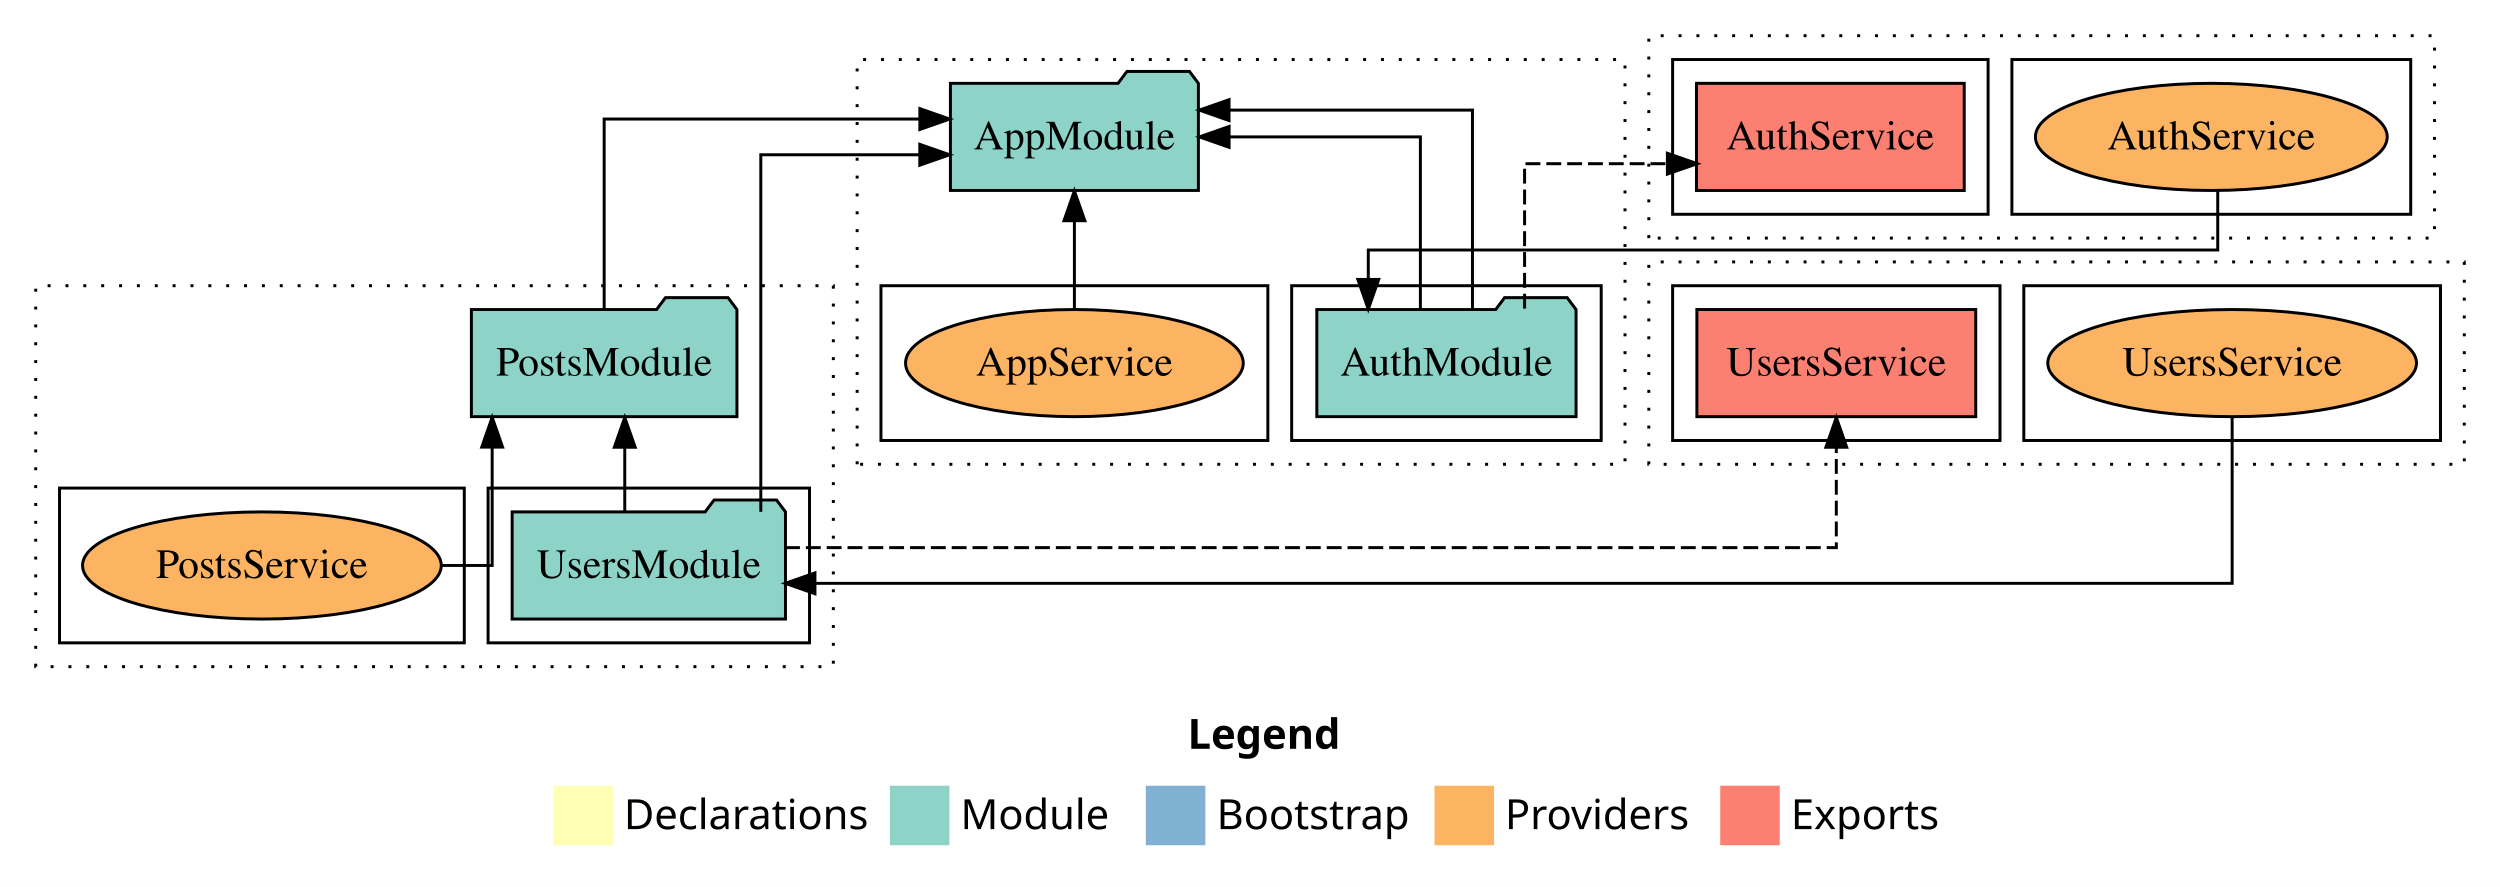
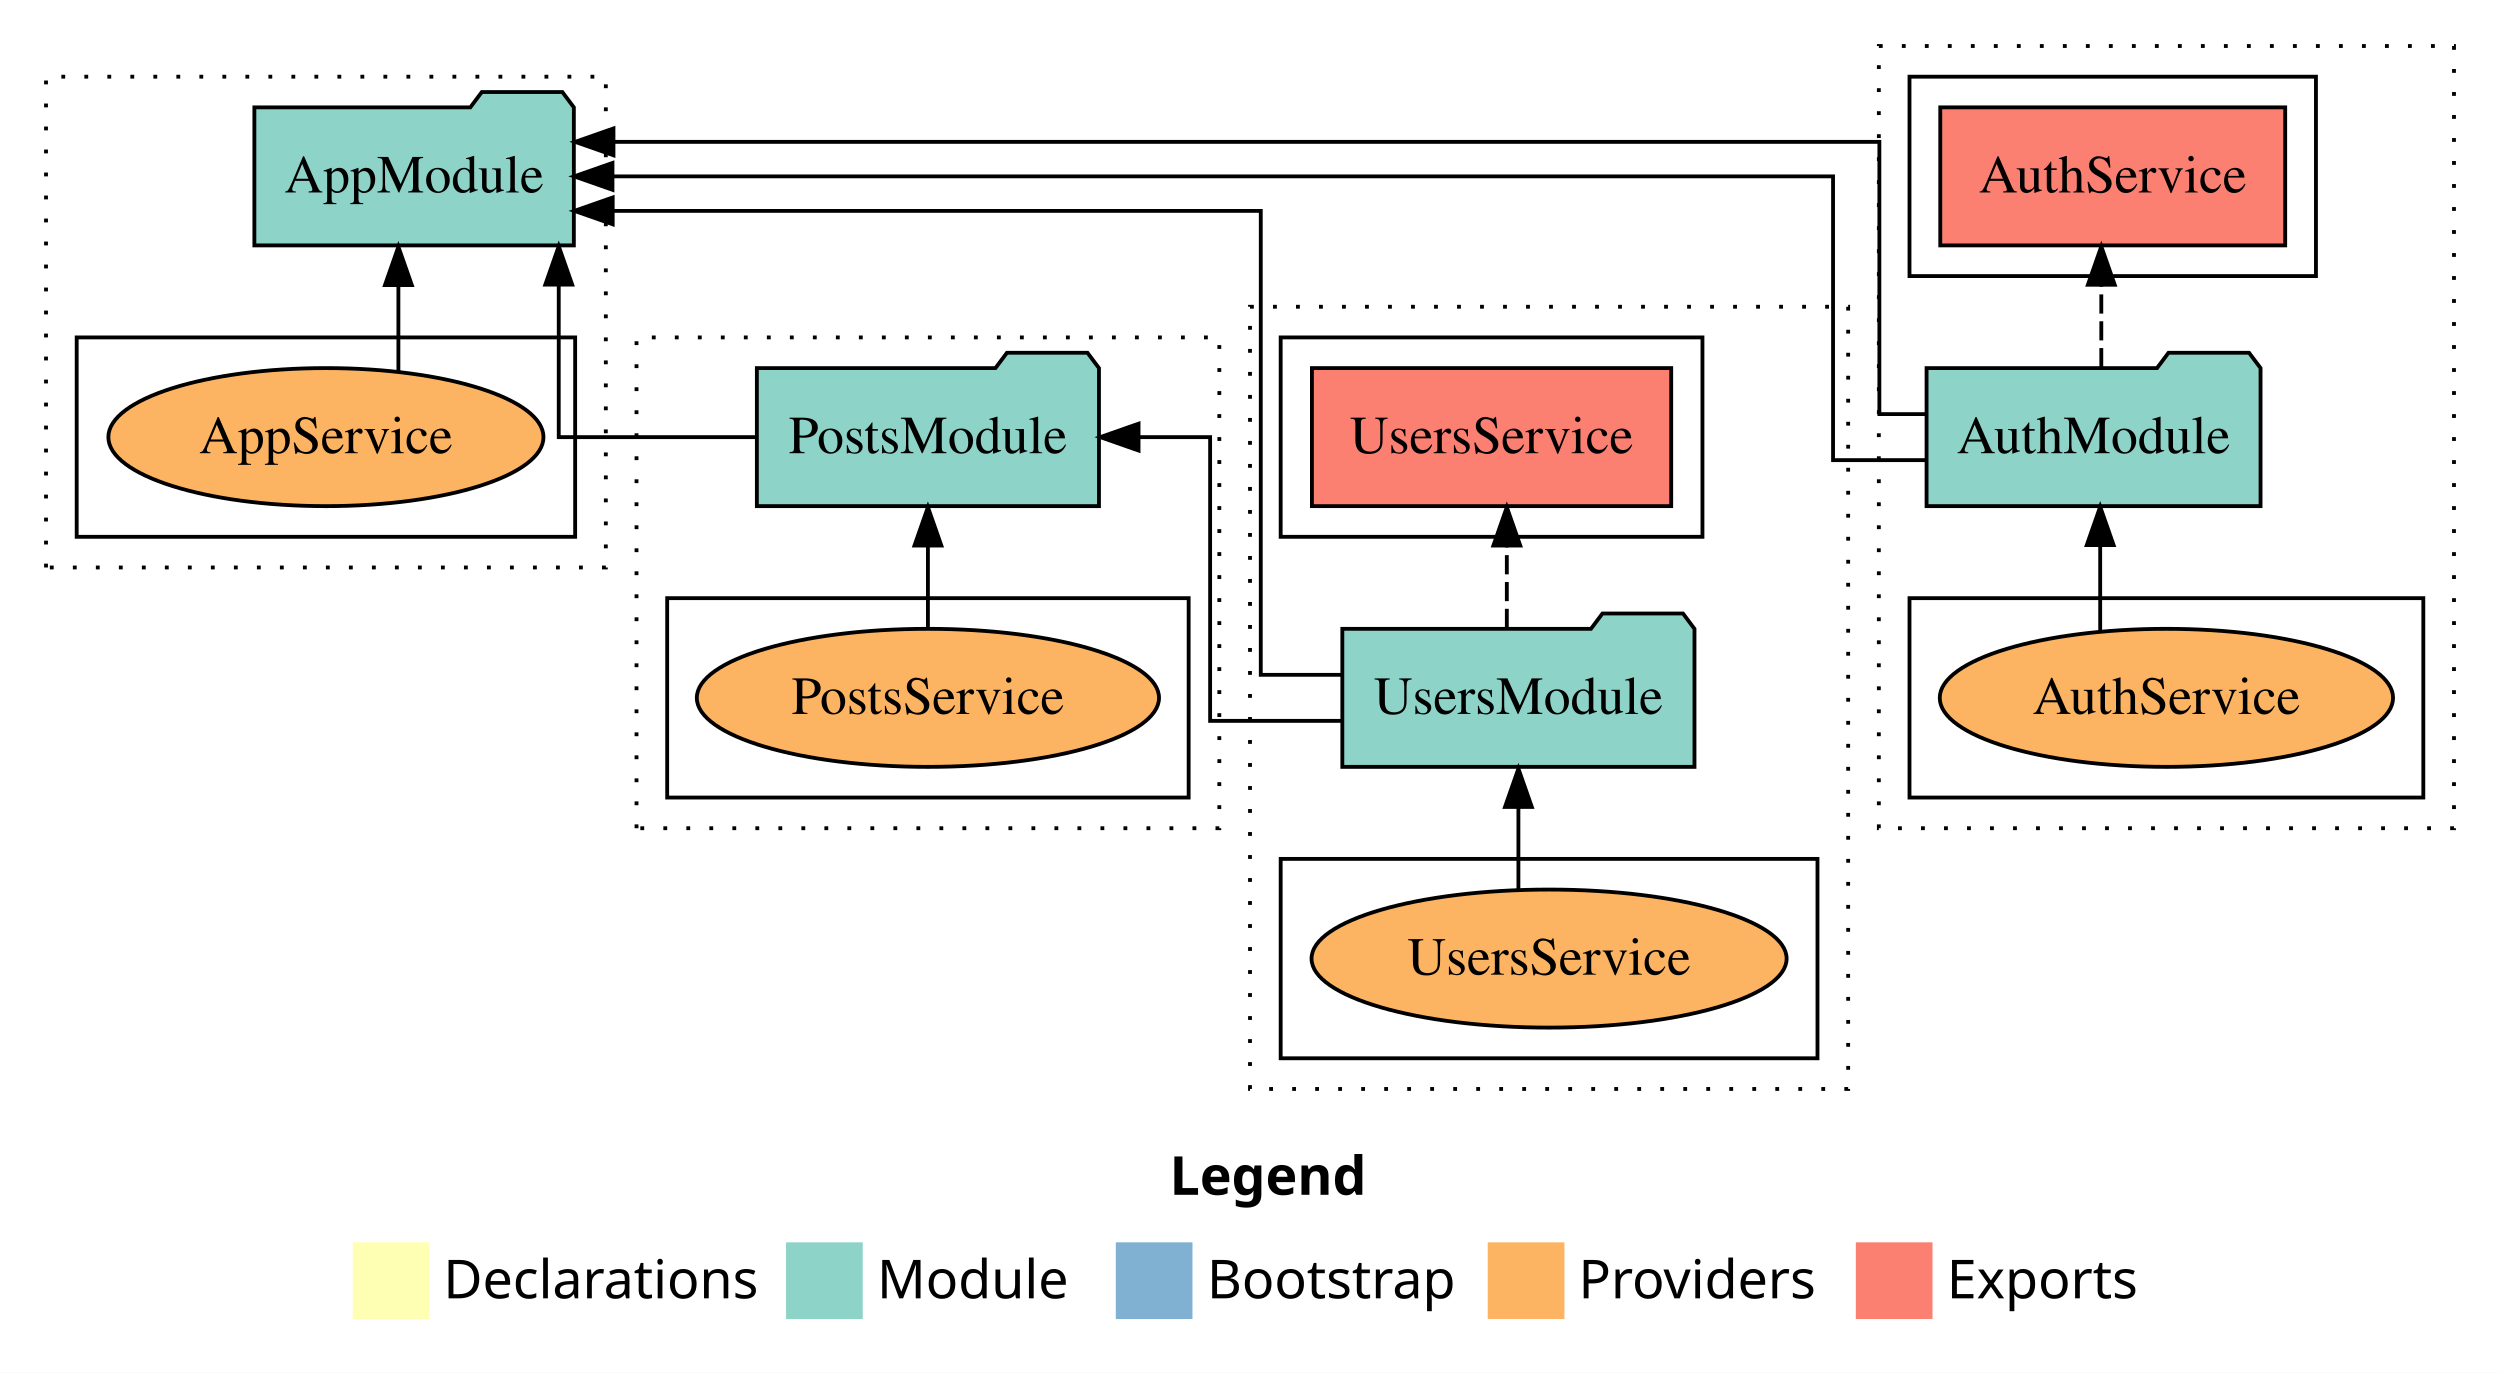
- <svg xmlns="http://www.w3.org/2000/svg" width="840pt" height="298pt" viewBox="0.00 0.00 840.00 298.00">
-   <g id="graph0" class="graph" transform="scale(1 1) rotate(0) translate(4 294)">
-     <polygon fill="white" stroke="transparent" points="-4,4 -4,-294 836,-294 836,4 -4,4" />
-     <text text-anchor="start" x="395.01" y="-42.4" font-family="Times-12" font-weight="bold" font-size="14.00">Legend</text>
-     <polygon fill="#ffffb3" stroke="transparent" points="182,-10 182,-30 202,-30 202,-10 182,-10" />
-     <text text-anchor="start" x="205.63" y="-15.4" font-family="Times-12" font-size="14.00">  Declarations</text>
-     <polygon fill="#8dd3c7" stroke="transparent" points="295,-10 295,-30 315,-30 315,-10 295,-10" />
-     <text text-anchor="start" x="318.73" y="-15.4" font-family="Times-12" font-size="14.00">  Module</text>
-     <polygon fill="#80b1d3" stroke="transparent" points="381,-10 381,-30 401,-30 401,-10 381,-10" />
-     <text text-anchor="start" x="404.78" y="-15.4" font-family="Times-12" font-size="14.00">  Bootstrap</text>
-     <polygon fill="#fdb462" stroke="transparent" points="478,-10 478,-30 498,-30 498,-10 478,-10" />
-     <text text-anchor="start" x="501.67" y="-15.4" font-family="Times-12" font-size="14.00">  Providers</text>
-     <polygon fill="#fb8072" stroke="transparent" points="574,-10 574,-30 594,-30 594,-10 574,-10" />
-     <text text-anchor="start" x="597.73" y="-15.4" font-family="Times-12" font-size="14.00">  Exports</text>
+ <svg xmlns="http://www.w3.org/2000/svg" width="652pt" height="358pt" viewBox="0.00 0.00 652.00 358.00">
+   <g id="graph0" class="graph" transform="scale(1 1) rotate(0) translate(4 354)">
+     <polygon fill="white" stroke="transparent" points="-4,4 -4,-354 648,-354 648,4 -4,4" />
+     <text text-anchor="start" x="301.01" y="-42.4" font-family="Times-12" font-weight="bold" font-size="14.00">Legend</text>
+     <polygon fill="#ffffb3" stroke="transparent" points="88,-10 88,-30 108,-30 108,-10 88,-10" />
+     <text text-anchor="start" x="111.63" y="-15.4" font-family="Times-12" font-size="14.00">  Declarations</text>
+     <polygon fill="#8dd3c7" stroke="transparent" points="201,-10 201,-30 221,-30 221,-10 201,-10" />
+     <text text-anchor="start" x="224.73" y="-15.4" font-family="Times-12" font-size="14.00">  Module</text>
+     <polygon fill="#80b1d3" stroke="transparent" points="287,-10 287,-30 307,-30 307,-10 287,-10" />
+     <text text-anchor="start" x="310.78" y="-15.4" font-family="Times-12" font-size="14.00">  Bootstrap</text>
+     <polygon fill="#fdb462" stroke="transparent" points="384,-10 384,-30 404,-30 404,-10 384,-10" />
+     <text text-anchor="start" x="407.67" y="-15.4" font-family="Times-12" font-size="14.00">  Providers</text>
+     <polygon fill="#fb8072" stroke="transparent" points="480,-10 480,-30 500,-30 500,-10 480,-10" />
+     <text text-anchor="start" x="503.73" y="-15.4" font-family="Times-12" font-size="14.00">  Exports</text>
+     <g id="clust7" class="cluster">
+       <polygon fill="none" stroke="black" stroke-dasharray="1,5" points="486,-138 486,-342 636,-342 636,-138 486,-138" />
+     </g>
+     <g id="clust12" class="cluster">
+       <polygon fill="none" stroke="black" points="494,-146 494,-198 628,-198 628,-146 494,-146" />
+     </g>
+     <g id="clust10" class="cluster">
+       <polygon fill="none" stroke="black" points="494,-282 494,-334 600,-334 600,-282 494,-282" />
+     </g>
+     <g id="clust19" class="cluster">
+       <polygon fill="none" stroke="black" stroke-dasharray="1,5" points="322,-70 322,-274 478,-274 478,-70 322,-70" />
+     </g>
+     <g id="clust24" class="cluster">
+       <polygon fill="none" stroke="black" points="330,-78 330,-130 470,-130 470,-78 330,-78" />
+     </g>
+     <g id="clust22" class="cluster">
+       <polygon fill="none" stroke="black" points="330,-214 330,-266 440,-266 440,-214 330,-214" />
+     </g>
    <g id="clust13" class="cluster">
-       <polygon fill="none" stroke="black" stroke-dasharray="1,5" points="8,-70 8,-198 276,-198 276,-70 8,-70" />
-     </g>
-     <g id="clust15" class="cluster">
-       <polygon fill="none" stroke="black" points="160,-78 160,-130 268,-130 268,-78 160,-78" />
+       <polygon fill="none" stroke="black" stroke-dasharray="1,5" points="162,-138 162,-266 314,-266 314,-138 162,-138" />
    </g>
    <g id="clust18" class="cluster">
-       <polygon fill="none" stroke="black" points="16,-78 16,-130 152,-130 152,-78 16,-78" />
-     </g>
-     <g id="clust19" class="cluster">
-       <polygon fill="none" stroke="black" stroke-dasharray="1,5" points="550,-138 550,-206 824,-206 824,-138 550,-138" />
-     </g>
-     <g id="clust24" class="cluster">
-       <polygon fill="none" stroke="black" points="676,-146 676,-198 816,-198 816,-146 676,-146" />
-     </g>
-     <g id="clust22" class="cluster">
-       <polygon fill="none" stroke="black" points="558,-146 558,-198 668,-198 668,-146 558,-146" />
+       <polygon fill="none" stroke="black" points="170,-146 170,-198 306,-198 306,-146 170,-146" />
    </g>
    <g id="clust1" class="cluster">
-       <polygon fill="none" stroke="black" stroke-dasharray="1,5" points="284,-138 284,-274 542,-274 542,-138 284,-138" />
-     </g>
-     <g id="clust3" class="cluster">
-       <polygon fill="none" stroke="black" points="430,-146 430,-198 534,-198 534,-146 430,-146" />
+       <polygon fill="none" stroke="black" stroke-dasharray="1,5" points="8,-206 8,-334 154,-334 154,-206 8,-206" />
    </g>
    <g id="clust6" class="cluster">
-       <polygon fill="none" stroke="black" points="292,-146 292,-198 422,-198 422,-146 292,-146" />
-     </g>
-     <g id="clust7" class="cluster">
-       <polygon fill="none" stroke="black" stroke-dasharray="1,5" points="550,-214 550,-282 814,-282 814,-214 550,-214" />
-     </g>
-     <g id="clust12" class="cluster">
-       <polygon fill="none" stroke="black" points="672,-222 672,-274 806,-274 806,-222 672,-222" />
-     </g>
-     <g id="clust10" class="cluster">
-       <polygon fill="none" stroke="black" points="558,-222 558,-274 664,-274 664,-222 558,-222" />
+       <polygon fill="none" stroke="black" points="16,-214 16,-266 146,-266 146,-214 16,-214" />
    </g>
    <g id="node1" class="node">
-       <polygon fill="#8dd3c7" stroke="black" points="525.55,-190 522.55,-194 501.55,-194 498.55,-190 438.45,-190 438.45,-154 525.55,-154 525.55,-190" />
-       <text text-anchor="middle" x="482" y="-167.8" font-family="Times,serif" font-size="14.00">AuthModule</text>
+       <polygon fill="#8dd3c7" stroke="black" points="585.55,-258 582.55,-262 561.55,-262 558.55,-258 498.45,-258 498.45,-222 585.55,-222 585.55,-258" />
+       <text text-anchor="middle" x="542" y="-235.8" font-family="Times,serif" font-size="14.00">AuthModule</text>
    </g>
    <g id="node4" class="node">
-       <polygon fill="#8dd3c7" stroke="black" points="398.66,-266 395.66,-270 374.66,-270 371.66,-266 315.34,-266 315.34,-230 398.66,-230 398.66,-266" />
-       <text text-anchor="middle" x="357" y="-243.8" font-family="Times,serif" font-size="14.00">AppModule</text>
+       <polygon fill="#8dd3c7" stroke="black" points="145.66,-326 142.66,-330 121.66,-330 118.66,-326 62.34,-326 62.34,-290 145.66,-290 145.66,-326" />
+       <text text-anchor="middle" x="104" y="-303.8" font-family="Times,serif" font-size="14.00">AppModule</text>
    </g>
    <g id="edge1" class="edge">
-       <path fill="none" stroke="black" d="M490.75,-190.03C490.75,-214.98 490.75,-257 490.75,-257 490.75,-257 408.95,-257 408.95,-257" />
-       <polygon fill="black" stroke="black" points="408.95,-253.5 398.95,-257 408.95,-260.5 408.95,-253.5" />
+       <path fill="none" stroke="black" d="M498.26,-246C491.2,-246 486.14,-246 486.14,-246 486.14,-246 486.14,-317 486.14,-317 486.14,-317 155.99,-317 155.99,-317" />
+       <polygon fill="black" stroke="black" points="155.99,-313.5 145.99,-317 155.99,-320.5 155.99,-313.5" />
    </g>
    <g id="edge2" class="edge">
-       <path fill="none" stroke="black" d="M473.25,-190.01C473.25,-212.49 473.25,-248 473.25,-248 473.25,-248 408.97,-248 408.97,-248" />
-       <polygon fill="black" stroke="black" points="408.97,-244.5 398.97,-248 408.97,-251.5 408.97,-244.5" />
+       <path fill="none" stroke="black" d="M498.2,-234C485.06,-234 474.06,-234 474.06,-234 474.06,-234 474.06,-308 474.06,-308 474.06,-308 155.73,-308 155.73,-308" />
+       <polygon fill="black" stroke="black" points="155.73,-304.5 145.73,-308 155.73,-311.5 155.73,-304.5" />
    </g>
    <g id="node6" class="node">
-       <polygon fill="#fb8072" stroke="black" points="655.98,-266 566.02,-266 566.02,-230 655.98,-230 655.98,-266" />
-       <text text-anchor="middle" x="611" y="-243.8" font-family="Times,serif" font-size="14.00">AuthService </text>
+       <polygon fill="#fb8072" stroke="black" points="591.98,-326 502.02,-326 502.02,-290 591.98,-290 591.98,-326" />
+       <text text-anchor="middle" x="547" y="-303.8" font-family="Times,serif" font-size="14.00">AuthService </text>
    </g>
    <g id="edge6" class="edge">
-       <path fill="none" stroke="black" stroke-dasharray="5,2" d="M508.26,-190.31C508.26,-210.15 508.26,-239 508.26,-239 508.26,-239 556.24,-239 556.24,-239" />
-       <polygon fill="black" stroke="black" points="556.24,-242.5 566.24,-239 556.24,-235.5 556.24,-242.5" />
+       <path fill="none" stroke="black" stroke-dasharray="5,2" d="M544.02,-258.22C544.02,-258.22 544.02,-279.73 544.02,-279.73" />
+       <polygon fill="black" stroke="black" points="540.52,-279.73 544.02,-289.73 547.52,-279.73 540.52,-279.73" />
    </g>
    <g id="node2" class="node">
-       <polygon fill="#8dd3c7" stroke="black" points="243.61,-190 240.61,-194 219.61,-194 216.61,-190 154.39,-190 154.39,-154 243.61,-154 243.61,-190" />
-       <text text-anchor="middle" x="199" y="-167.8" font-family="Times,serif" font-size="14.00">PostsModule</text>
+       <polygon fill="#8dd3c7" stroke="black" points="282.61,-258 279.61,-262 258.61,-262 255.61,-258 193.39,-258 193.39,-222 282.61,-222 282.61,-258" />
+       <text text-anchor="middle" x="238" y="-235.8" font-family="Times,serif" font-size="14.00">PostsModule</text>
    </g>
    <g id="edge3" class="edge">
-       <path fill="none" stroke="black" d="M199,-190.2C199,-214.36 199,-254 199,-254 199,-254 305.07,-254 305.07,-254" />
-       <polygon fill="black" stroke="black" points="305.07,-257.5 315.07,-254 305.07,-250.5 305.07,-257.5" />
+       <path fill="none" stroke="black" d="M193.24,-240C168.1,-240 141.72,-240 141.72,-240 141.72,-240 141.72,-279.78 141.72,-279.78" />
+       <polygon fill="black" stroke="black" points="138.22,-279.78 141.72,-289.78 145.22,-279.78 138.22,-279.78" />
    </g>
    <g id="node3" class="node">
-       <polygon fill="#8dd3c7" stroke="black" points="259.92,-122 256.92,-126 235.92,-126 232.92,-122 168.08,-122 168.08,-86 259.92,-86 259.92,-122" />
-       <text text-anchor="middle" x="214" y="-99.8" font-family="Times,serif" font-size="14.00">UsersModule</text>
+       <polygon fill="#8dd3c7" stroke="black" points="437.92,-190 434.92,-194 413.92,-194 410.92,-190 346.08,-190 346.08,-154 437.92,-154 437.92,-190" />
+       <text text-anchor="middle" x="392" y="-167.8" font-family="Times,serif" font-size="14.00">UsersModule</text>
    </g>
    <g id="edge8" class="edge">
-       <path fill="none" stroke="black" d="M205.92,-122.22C205.92,-122.22 205.92,-143.73 205.92,-143.73" />
-       <polygon fill="black" stroke="black" points="202.42,-143.73 205.92,-153.73 209.42,-143.73 202.42,-143.73" />
+       <path fill="none" stroke="black" d="M346.16,-166C328.11,-166 311.6,-166 311.6,-166 311.6,-166 311.6,-240 311.6,-240 311.6,-240 292.93,-240 292.93,-240" />
+       <polygon fill="black" stroke="black" points="292.93,-236.5 282.93,-240 292.93,-243.5 292.93,-236.5" />
    </g>
    <g id="edge4" class="edge">
-       <path fill="none" stroke="black" d="M251.63,-122.04C251.63,-159.45 251.63,-242 251.63,-242 251.63,-242 305.05,-242 305.05,-242" />
-       <polygon fill="black" stroke="black" points="305.05,-245.5 315.05,-242 305.05,-238.5 305.05,-245.5" />
+       <path fill="none" stroke="black" d="M346.07,-178C334.26,-178 324.81,-178 324.81,-178 324.81,-178 324.81,-299 324.81,-299 324.81,-299 155.79,-299 155.79,-299" />
+       <polygon fill="black" stroke="black" points="155.79,-295.5 145.79,-299 155.79,-302.5 155.79,-295.5" />
    </g>
    <g id="node9" class="node">
-       <polygon fill="#fb8072" stroke="black" points="659.85,-190 566.15,-190 566.15,-154 659.85,-154 659.85,-190" />
-       <text text-anchor="middle" x="613" y="-167.8" font-family="Times,serif" font-size="14.00">UsersService </text>
+       <polygon fill="#fb8072" stroke="black" points="431.85,-258 338.15,-258 338.15,-222 431.85,-222 431.85,-258" />
+       <text text-anchor="middle" x="385" y="-235.8" font-family="Times,serif" font-size="14.00">UsersService </text>
    </g>
    <g id="edge10" class="edge">
-       <path fill="none" stroke="black" stroke-dasharray="5,2" d="M259.77,-110C364.57,-110 613,-110 613,-110 613,-110 613,-143.73 613,-143.73" />
-       <polygon fill="black" stroke="black" points="609.5,-143.73 613,-153.73 616.5,-143.73 609.5,-143.73" />
+       <path fill="none" stroke="black" stroke-dasharray="5,2" d="M388.98,-190.22C388.98,-190.22 388.98,-211.73 388.98,-211.73" />
+       <polygon fill="black" stroke="black" points="385.48,-211.73 388.98,-221.73 392.48,-211.73 385.48,-211.73" />
    </g>
    <g id="node5" class="node">
-       <ellipse fill="#fdb462" stroke="black" cx="357" cy="-172" rx="56.74" ry="18" />
-       <text text-anchor="middle" x="357" y="-167.8" font-family="Times,serif" font-size="14.00">AppService</text>
+       <ellipse fill="#fdb462" stroke="black" cx="81" cy="-240" rx="56.74" ry="18" />
+       <text text-anchor="middle" x="81" y="-235.8" font-family="Times,serif" font-size="14.00">AppService</text>
    </g>
    <g id="edge5" class="edge">
-       <path fill="none" stroke="black" d="M357,-190.01C357,-190.01 357,-219.85 357,-219.85" />
-       <polygon fill="black" stroke="black" points="353.5,-219.85 357,-229.85 360.5,-219.85 353.5,-219.85" />
+       <path fill="none" stroke="black" d="M99.9,-257.16C99.9,-257.16 99.9,-279.65 99.9,-279.65" />
+       <polygon fill="black" stroke="black" points="96.4,-279.65 99.9,-289.65 103.4,-279.65 96.4,-279.65" />
    </g>
    <g id="node7" class="node">
-       <ellipse fill="#fdb462" stroke="black" cx="739" cy="-248" rx="59.11" ry="18" />
-       <text text-anchor="middle" x="739" y="-243.8" font-family="Times,serif" font-size="14.00">AuthService</text>
+       <ellipse fill="#fdb462" stroke="black" cx="561" cy="-172" rx="59.11" ry="18" />
+       <text text-anchor="middle" x="561" y="-167.8" font-family="Times,serif" font-size="14.00">AuthService</text>
    </g>
    <g id="edge7" class="edge">
-       <path fill="none" stroke="black" d="M741.16,-229.89C741.16,-220.1 741.16,-210 741.16,-210 741.16,-210 455.74,-210 455.74,-210 455.74,-210 455.74,-200.11 455.74,-200.11" />
-       <polygon fill="black" stroke="black" points="459.24,-200.11 455.74,-190.11 452.24,-200.11 459.24,-200.11" />
+       <path fill="none" stroke="black" d="M543.73,-189.51C543.73,-189.51 543.73,-211.84 543.73,-211.84" />
+       <polygon fill="black" stroke="black" points="540.23,-211.84 543.73,-221.84 547.23,-211.84 540.23,-211.84" />
    </g>
    <g id="node8" class="node">
-       <ellipse fill="#fdb462" stroke="black" cx="84" cy="-104" rx="60.27" ry="18" />
-       <text text-anchor="middle" x="84" y="-99.8" font-family="Times,serif" font-size="14.00">PostsService</text>
+       <ellipse fill="#fdb462" stroke="black" cx="238" cy="-172" rx="60.27" ry="18" />
+       <text text-anchor="middle" x="238" y="-167.8" font-family="Times,serif" font-size="14.00">PostsService</text>
    </g>
    <g id="edge9" class="edge">
-       <path fill="none" stroke="black" d="M144.58,-104C154.37,-104 161.37,-104 161.37,-104 161.37,-104 161.37,-143.78 161.37,-143.78" />
-       <polygon fill="black" stroke="black" points="157.87,-143.78 161.37,-153.78 164.87,-143.78 157.87,-143.78" />
+       <path fill="none" stroke="black" d="M238,-190.22C238,-190.22 238,-211.73 238,-211.73" />
+       <polygon fill="black" stroke="black" points="234.5,-211.73 238,-221.73 241.5,-211.73 234.5,-211.73" />
    </g>
    <g id="node10" class="node">
-       <ellipse fill="#fdb462" stroke="black" cx="746" cy="-172" rx="61.95" ry="18" />
-       <text text-anchor="middle" x="746" y="-167.8" font-family="Times,serif" font-size="14.00">UsersService</text>
+       <ellipse fill="#fdb462" stroke="black" cx="400" cy="-104" rx="61.95" ry="18" />
+       <text text-anchor="middle" x="400" y="-99.8" font-family="Times,serif" font-size="14.00">UsersService</text>
    </g>
    <g id="edge11" class="edge">
-       <path fill="none" stroke="black" d="M746,-153.71C746,-131.79 746,-98 746,-98 746,-98 269.82,-98 269.82,-98" />
-       <polygon fill="black" stroke="black" points="269.82,-94.5 259.82,-98 269.82,-101.5 269.82,-94.5" />
+       <path fill="none" stroke="black" d="M392,-121.87C392,-121.87 392,-143.54 392,-143.54" />
+       <polygon fill="black" stroke="black" points="388.5,-143.54 392,-153.54 395.5,-143.54 388.5,-143.54" />
    </g>
  </g>
</svg>
